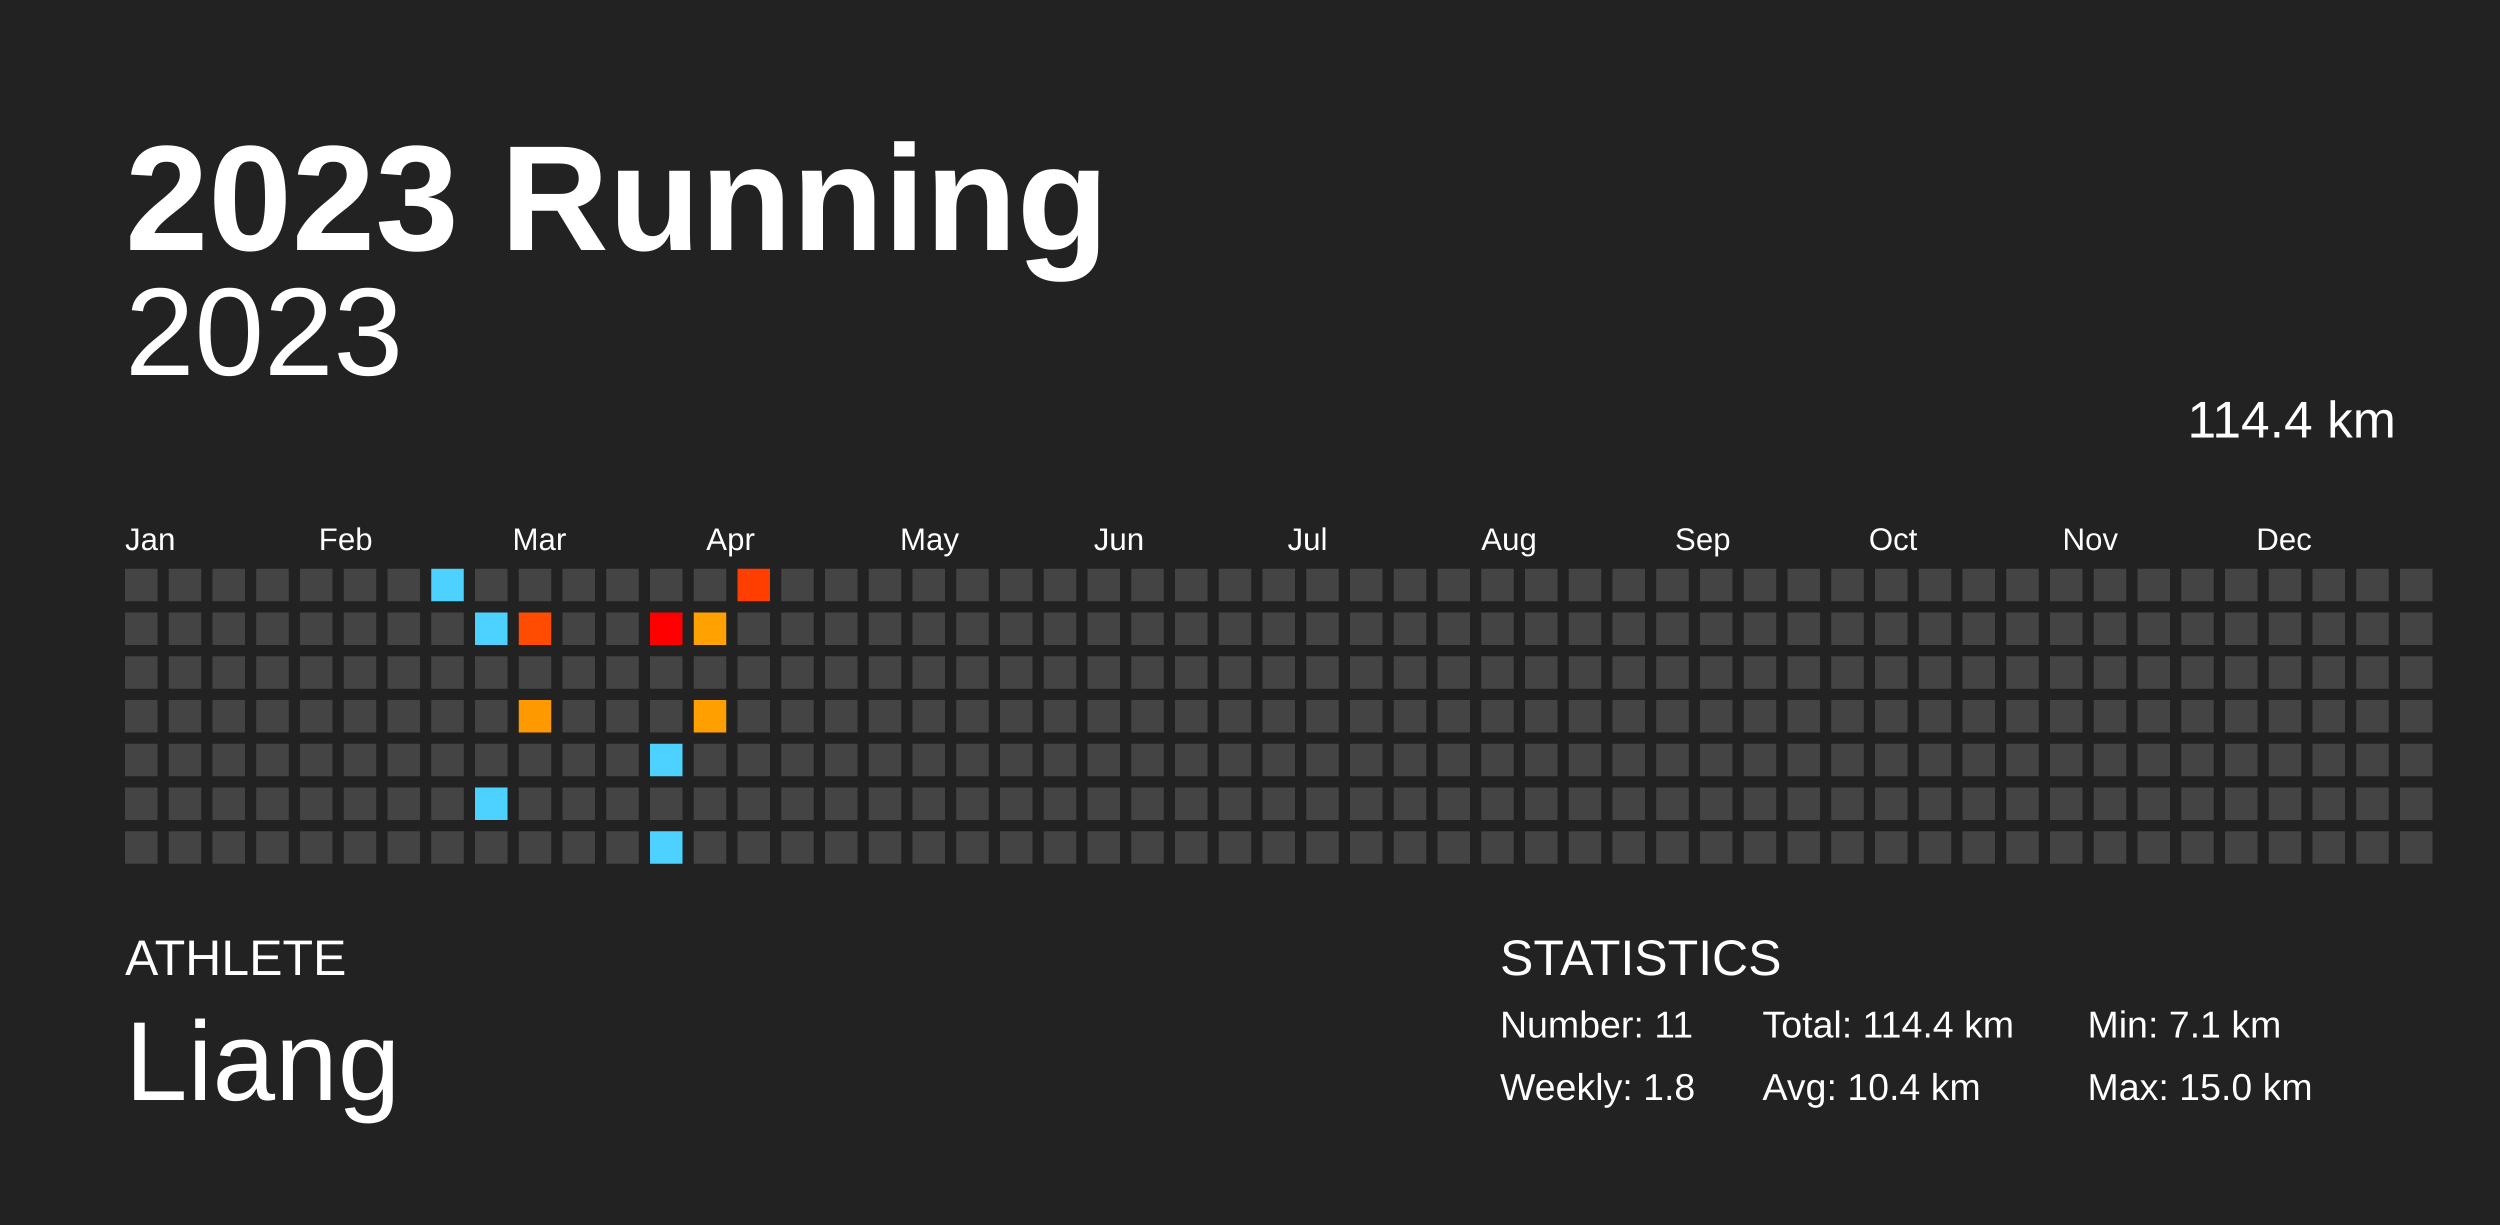
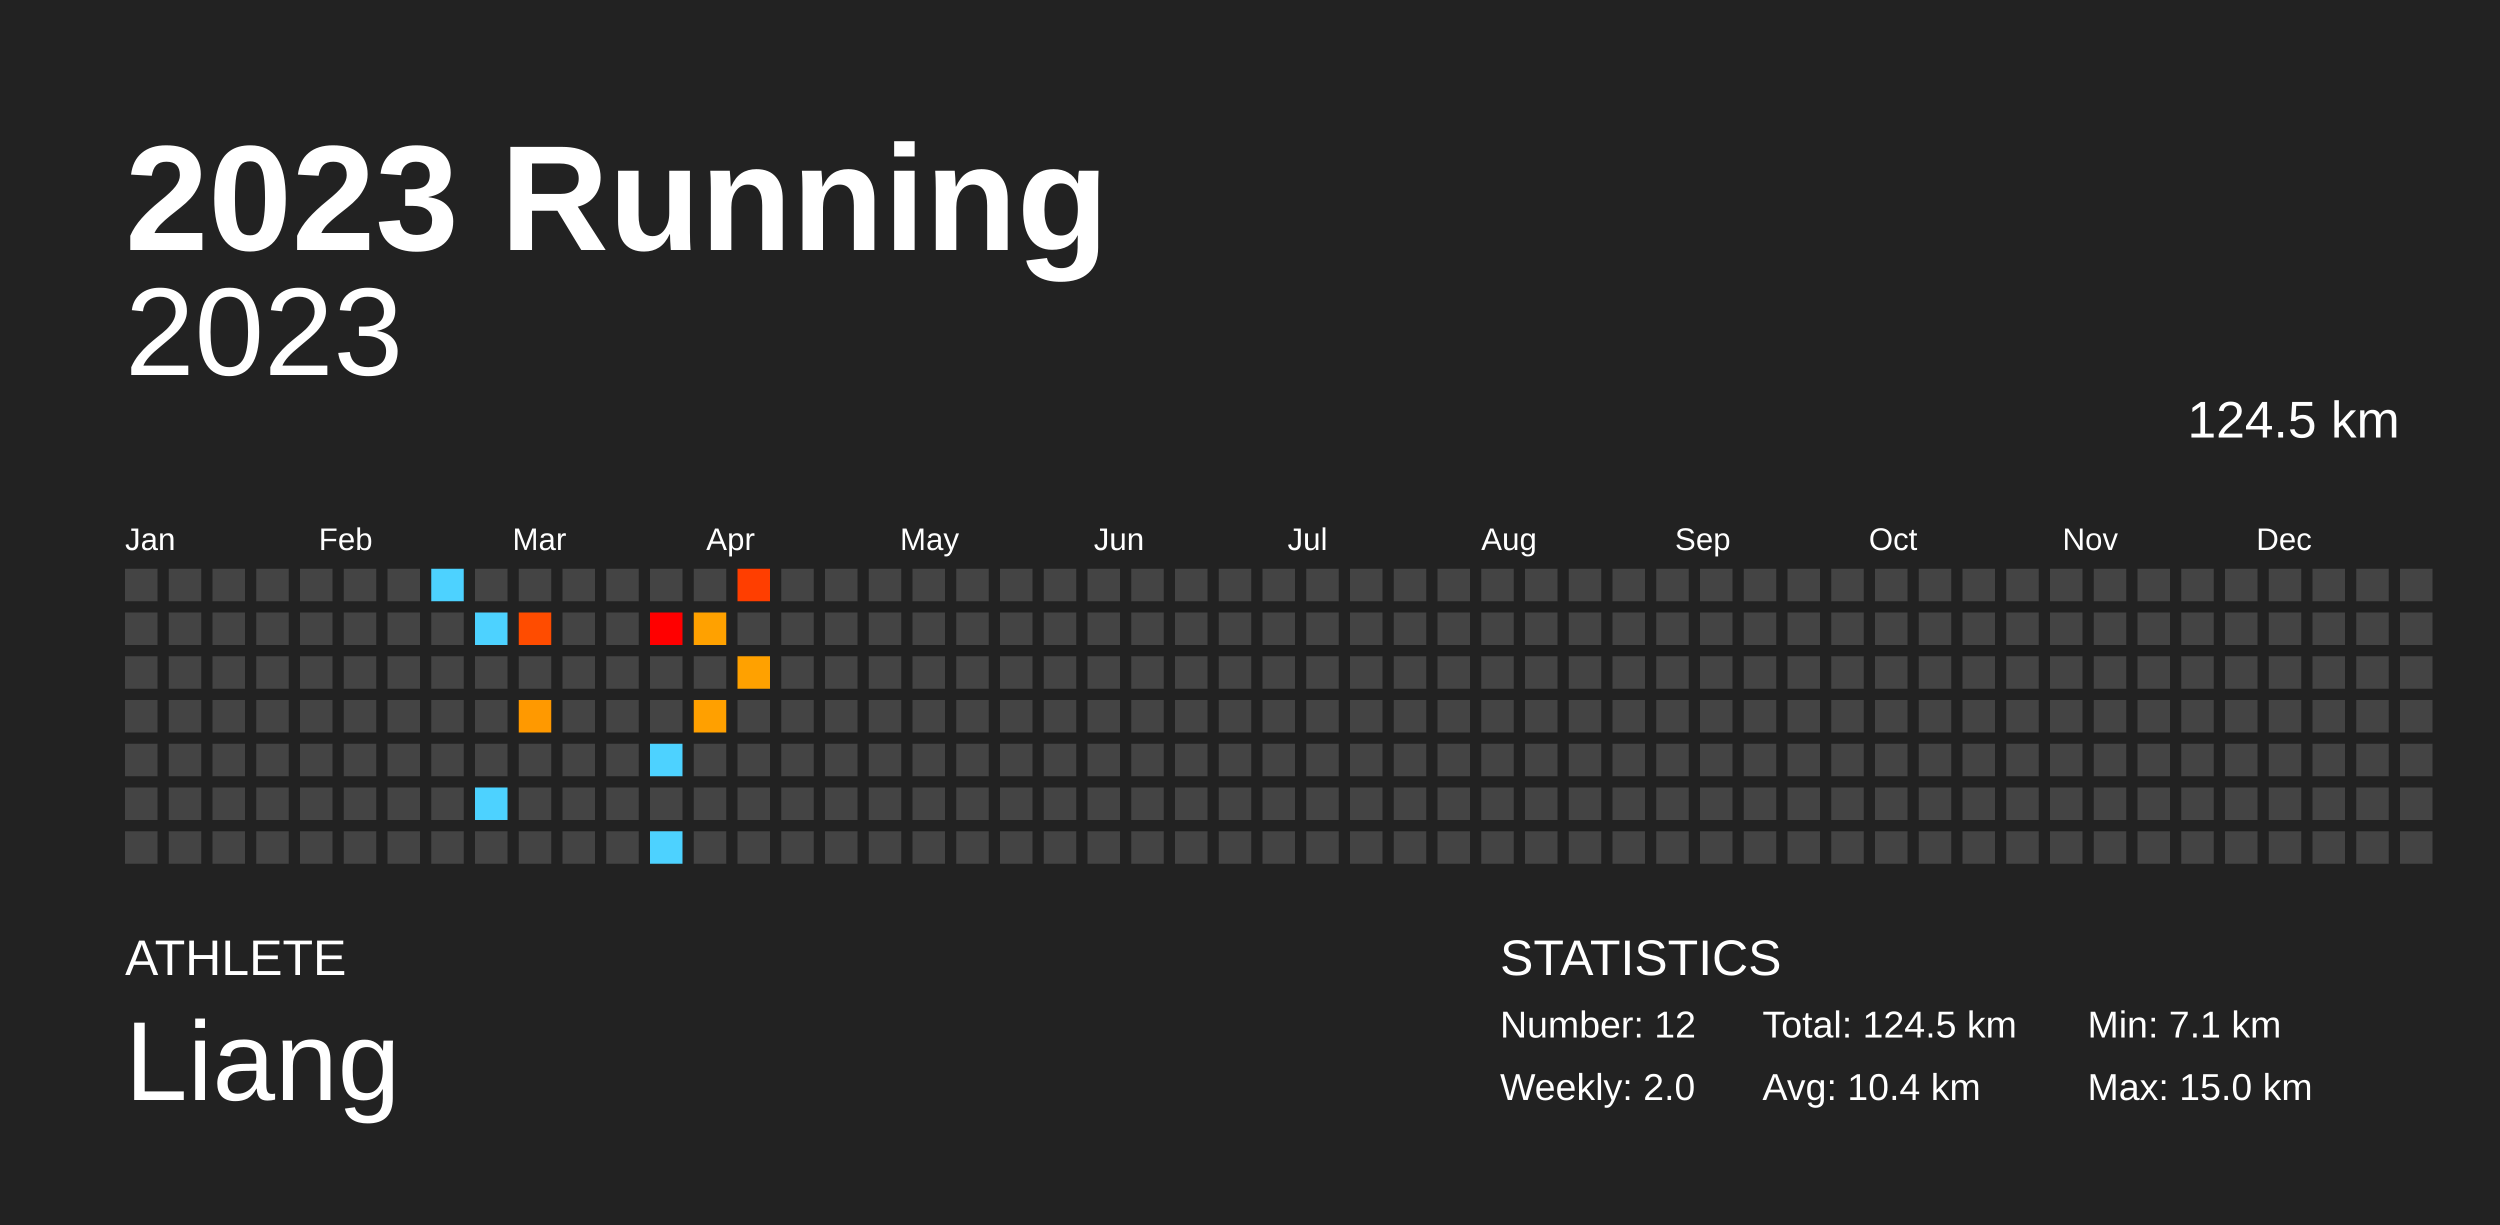
<svg xmlns="http://www.w3.org/2000/svg" baseProfile="full" height="98mm" version="1.1" viewBox="0,0,200,98" width="200mm">
  <defs />
  <rect fill="#222222" height="98" width="200" x="0" y="0" />
  <text fill="#FFFFFF" style="font-size:12px; font-family:Arial; font-weight:bold;" x="10" y="20">2023 Running</text>
  <text fill="#FFFFFF" style="font-size:4px; font-family:Arial" x="10" y="78">ATHLETE</text>
  <text fill="#FFFFFF" style="font-size:9px; font-family:Arial" x="10" y="88">Liang</text>
  <text fill="#FFFFFF" style="font-size:4px; font-family:Arial" x="120" y="78">STATISTICS</text>
-   <text fill="#FFFFFF" style="font-size:3px; font-family:Arial" x="120" y="83">Number: 11</text>
-   <text fill="#FFFFFF" style="font-size:3px; font-family:Arial" x="120" y="88">Weekly: 1.8</text>
-   <text fill="#FFFFFF" style="font-size:3px; font-family:Arial" x="141" y="83">Total: 114.4 km</text>
+   <text fill="#FFFFFF" style="font-size:3px; font-family:Arial" x="120" y="83">Number: 12</text>
+   <text fill="#FFFFFF" style="font-size:3px; font-family:Arial" x="120" y="88">Weekly: 2.0</text>
+   <text fill="#FFFFFF" style="font-size:3px; font-family:Arial" x="141" y="83">Total: 124.5 km</text>
  <text fill="#FFFFFF" style="font-size:3px; font-family:Arial" x="141" y="88">Avg: 10.4 km</text>
  <text fill="#FFFFFF" style="font-size:3px; font-family:Arial" x="167" y="83">Min: 7.1 km</text>
  <text fill="#FFFFFF" style="font-size:3px; font-family:Arial" x="167" y="88">Max: 15.0 km</text>
  <text alignment-baseline="hanging" fill="#FFFFFF" style="font-size:10.0px; font-family:Arial;" x="10" y="30">2023</text>
-   <text alignment-baseline="hanging" fill="#FFFFFF" style="font-size:4.125px; font-family:Arial;" x="175" y="35">114.4 km</text>
+   <text alignment-baseline="hanging" fill="#FFFFFF" style="font-size:4.125px; font-family:Arial;" x="175" y="35">124.5 km</text>
  <text fill="#FFFFFF" style="font-size:2.5px; font-family:Arial" x="10.0" y="44">Jan</text>
  <text fill="#FFFFFF" style="font-size:2.5px; font-family:Arial" x="25.5" y="44">Feb</text>
  <text fill="#FFFFFF" style="font-size:2.5px; font-family:Arial" x="41.0" y="44">Mar</text>
  <text fill="#FFFFFF" style="font-size:2.5px; font-family:Arial" x="56.5" y="44">Apr</text>
  <text fill="#FFFFFF" style="font-size:2.5px; font-family:Arial" x="72.0" y="44">May</text>
  <text fill="#FFFFFF" style="font-size:2.5px; font-family:Arial" x="87.5" y="44">Jun</text>
  <text fill="#FFFFFF" style="font-size:2.5px; font-family:Arial" x="103.0" y="44">Jul</text>
  <text fill="#FFFFFF" style="font-size:2.5px; font-family:Arial" x="118.5" y="44">Aug</text>
  <text fill="#FFFFFF" style="font-size:2.5px; font-family:Arial" x="134.0" y="44">Sep</text>
  <text fill="#FFFFFF" style="font-size:2.5px; font-family:Arial" x="149.5" y="44">Oct</text>
  <text fill="#FFFFFF" style="font-size:2.5px; font-family:Arial" x="165.0" y="44">Nov</text>
  <text fill="#FFFFFF" style="font-size:2.5px; font-family:Arial" x="180.5" y="44">Dec</text>
  <rect fill="#444444" height="2.6" width="2.6" x="10.0" y="45.5" />
  <rect fill="#444444" height="2.6" width="2.6" x="10.0" y="49.0" />
  <rect fill="#444444" height="2.6" width="2.6" x="10.0" y="52.5" />
  <rect fill="#444444" height="2.6" width="2.6" x="10.0" y="56.0" />
  <rect fill="#444444" height="2.6" width="2.6" x="10.0" y="59.5" />
  <rect fill="#444444" height="2.6" width="2.6" x="10.0" y="63.0" />
  <rect fill="#444444" height="2.6" width="2.6" x="10.0" y="66.5" />
  <rect fill="#444444" height="2.6" width="2.6" x="13.5" y="45.5" />
  <rect fill="#444444" height="2.6" width="2.6" x="13.5" y="49.0" />
  <rect fill="#444444" height="2.6" width="2.6" x="13.5" y="52.5" />
  <rect fill="#444444" height="2.6" width="2.6" x="13.5" y="56.0" />
  <rect fill="#444444" height="2.6" width="2.6" x="13.5" y="59.5" />
  <rect fill="#444444" height="2.6" width="2.6" x="13.5" y="63.0" />
  <rect fill="#444444" height="2.6" width="2.6" x="13.5" y="66.5" />
  <rect fill="#444444" height="2.6" width="2.6" x="17.0" y="45.5" />
  <rect fill="#444444" height="2.6" width="2.6" x="17.0" y="49.0" />
  <rect fill="#444444" height="2.6" width="2.6" x="17.0" y="52.5" />
  <rect fill="#444444" height="2.6" width="2.6" x="17.0" y="56.0" />
  <rect fill="#444444" height="2.6" width="2.6" x="17.0" y="59.5" />
  <rect fill="#444444" height="2.6" width="2.6" x="17.0" y="63.0" />
  <rect fill="#444444" height="2.6" width="2.6" x="17.0" y="66.5" />
  <rect fill="#444444" height="2.6" width="2.6" x="20.5" y="45.5" />
  <rect fill="#444444" height="2.6" width="2.6" x="20.5" y="49.0" />
  <rect fill="#444444" height="2.6" width="2.6" x="20.5" y="52.5" />
  <rect fill="#444444" height="2.6" width="2.6" x="20.5" y="56.0" />
  <rect fill="#444444" height="2.6" width="2.6" x="20.5" y="59.5" />
  <rect fill="#444444" height="2.6" width="2.6" x="20.5" y="63.0" />
  <rect fill="#444444" height="2.6" width="2.6" x="20.5" y="66.5" />
  <rect fill="#444444" height="2.6" width="2.6" x="24.0" y="45.5" />
  <rect fill="#444444" height="2.6" width="2.6" x="24.0" y="49.0" />
  <rect fill="#444444" height="2.6" width="2.6" x="24.0" y="52.5" />
  <rect fill="#444444" height="2.6" width="2.6" x="24.0" y="56.0" />
  <rect fill="#444444" height="2.6" width="2.6" x="24.0" y="59.5" />
  <rect fill="#444444" height="2.6" width="2.6" x="24.0" y="63.0" />
  <rect fill="#444444" height="2.6" width="2.6" x="24.0" y="66.5" />
  <rect fill="#444444" height="2.6" width="2.6" x="27.5" y="45.5" />
  <rect fill="#444444" height="2.6" width="2.6" x="27.5" y="49.0" />
  <rect fill="#444444" height="2.6" width="2.6" x="27.5" y="52.5" />
  <rect fill="#444444" height="2.6" width="2.6" x="27.5" y="56.0" />
  <rect fill="#444444" height="2.6" width="2.6" x="27.5" y="59.5" />
  <rect fill="#444444" height="2.6" width="2.6" x="27.5" y="63.0" />
  <rect fill="#444444" height="2.6" width="2.6" x="27.5" y="66.5" />
  <rect fill="#444444" height="2.6" width="2.6" x="31.0" y="45.5" />
  <rect fill="#444444" height="2.6" width="2.6" x="31.0" y="49.0" />
  <rect fill="#444444" height="2.6" width="2.6" x="31.0" y="52.5" />
  <rect fill="#444444" height="2.6" width="2.6" x="31.0" y="56.0" />
  <rect fill="#444444" height="2.6" width="2.6" x="31.0" y="59.5" />
  <rect fill="#444444" height="2.6" width="2.6" x="31.0" y="63.0" />
  <rect fill="#444444" height="2.6" width="2.6" x="31.0" y="66.5" />
  <rect fill="#4dd2ff" height="2.6" width="2.6" x="34.5" y="45.5" />
  <rect fill="#444444" height="2.6" width="2.6" x="34.5" y="49.0" />
  <rect fill="#444444" height="2.6" width="2.6" x="34.5" y="52.5" />
  <rect fill="#444444" height="2.6" width="2.6" x="34.5" y="56.0" />
  <rect fill="#444444" height="2.6" width="2.6" x="34.5" y="59.5" />
  <rect fill="#444444" height="2.6" width="2.6" x="34.5" y="63.0" />
  <rect fill="#444444" height="2.6" width="2.6" x="34.5" y="66.5" />
  <rect fill="#444444" height="2.6" width="2.6" x="38.0" y="45.5" />
  <rect fill="#4dd2ff" height="2.6" width="2.6" x="38.0" y="49.0" />
  <rect fill="#444444" height="2.6" width="2.6" x="38.0" y="52.5" />
  <rect fill="#444444" height="2.6" width="2.6" x="38.0" y="56.0" />
  <rect fill="#444444" height="2.6" width="2.6" x="38.0" y="59.5" />
  <rect fill="#4dd2ff" height="2.6" width="2.6" x="38.0" y="63.0" />
  <rect fill="#444444" height="2.6" width="2.6" x="38.0" y="66.5" />
  <rect fill="#444444" height="2.6" width="2.6" x="41.5" y="45.5" />
  <rect fill="#ff4c00" height="2.6" width="2.6" x="41.5" y="49.0" />
  <rect fill="#444444" height="2.6" width="2.6" x="41.5" y="52.5" />
  <rect fill="#ff9900" height="2.6" width="2.6" x="41.5" y="56.0" />
  <rect fill="#444444" height="2.6" width="2.6" x="41.5" y="59.5" />
  <rect fill="#444444" height="2.6" width="2.6" x="41.5" y="63.0" />
  <rect fill="#444444" height="2.6" width="2.6" x="41.5" y="66.5" />
  <rect fill="#444444" height="2.6" width="2.6" x="45.0" y="45.5" />
  <rect fill="#444444" height="2.6" width="2.6" x="45.0" y="49.0" />
  <rect fill="#444444" height="2.6" width="2.6" x="45.0" y="52.5" />
  <rect fill="#444444" height="2.6" width="2.6" x="45.0" y="56.0" />
  <rect fill="#444444" height="2.6" width="2.6" x="45.0" y="59.5" />
  <rect fill="#444444" height="2.6" width="2.6" x="45.0" y="63.0" />
  <rect fill="#444444" height="2.6" width="2.6" x="45.0" y="66.5" />
  <rect fill="#444444" height="2.6" width="2.6" x="48.5" y="45.5" />
  <rect fill="#444444" height="2.6" width="2.6" x="48.5" y="49.0" />
  <rect fill="#444444" height="2.6" width="2.6" x="48.5" y="52.5" />
  <rect fill="#444444" height="2.6" width="2.6" x="48.5" y="56.0" />
  <rect fill="#444444" height="2.6" width="2.6" x="48.5" y="59.5" />
  <rect fill="#444444" height="2.6" width="2.6" x="48.5" y="63.0" />
  <rect fill="#444444" height="2.6" width="2.6" x="48.5" y="66.5" />
  <rect fill="#444444" height="2.6" width="2.6" x="52.0" y="45.5" />
  <rect fill="#ff0000" height="2.6" width="2.6" x="52.0" y="49.0" />
  <rect fill="#444444" height="2.6" width="2.6" x="52.0" y="52.5" />
  <rect fill="#444444" height="2.6" width="2.6" x="52.0" y="56.0" />
  <rect fill="#4dd2ff" height="2.6" width="2.6" x="52.0" y="59.5" />
  <rect fill="#444444" height="2.6" width="2.6" x="52.0" y="63.0" />
  <rect fill="#4dd2ff" height="2.6" width="2.6" x="52.0" y="66.5" />
  <rect fill="#444444" height="2.6" width="2.6" x="55.5" y="45.5" />
  <rect fill="#ffa100" height="2.6" width="2.6" x="55.5" y="49.0" />
  <rect fill="#444444" height="2.6" width="2.6" x="55.5" y="52.5" />
  <rect fill="#ffa000" height="2.6" width="2.6" x="55.5" y="56.0" />
  <rect fill="#444444" height="2.6" width="2.6" x="55.5" y="59.5" />
  <rect fill="#444444" height="2.6" width="2.6" x="55.5" y="63.0" />
  <rect fill="#444444" height="2.6" width="2.6" x="55.5" y="66.5" />
  <rect fill="#ff3e00" height="2.6" width="2.6" x="59.0" y="45.5" />
  <rect fill="#444444" height="2.6" width="2.6" x="59.0" y="49.0" />
-   <rect fill="#444444" height="2.6" width="2.6" x="59.0" y="52.5" />
+   <rect fill="#ffa100" height="2.6" width="2.6" x="59.0" y="52.5" />
  <rect fill="#444444" height="2.6" width="2.6" x="59.0" y="56.0" />
  <rect fill="#444444" height="2.6" width="2.6" x="59.0" y="59.5" />
  <rect fill="#444444" height="2.6" width="2.6" x="59.0" y="63.0" />
  <rect fill="#444444" height="2.6" width="2.6" x="59.0" y="66.5" />
  <rect fill="#444444" height="2.6" width="2.6" x="62.5" y="45.5" />
  <rect fill="#444444" height="2.6" width="2.6" x="62.5" y="49.0" />
  <rect fill="#444444" height="2.6" width="2.6" x="62.5" y="52.5" />
  <rect fill="#444444" height="2.6" width="2.6" x="62.5" y="56.0" />
  <rect fill="#444444" height="2.6" width="2.6" x="62.5" y="59.5" />
  <rect fill="#444444" height="2.6" width="2.6" x="62.5" y="63.0" />
  <rect fill="#444444" height="2.6" width="2.6" x="62.5" y="66.5" />
  <rect fill="#444444" height="2.6" width="2.6" x="66.0" y="45.5" />
  <rect fill="#444444" height="2.6" width="2.6" x="66.0" y="49.0" />
  <rect fill="#444444" height="2.6" width="2.6" x="66.0" y="52.5" />
  <rect fill="#444444" height="2.6" width="2.6" x="66.0" y="56.0" />
  <rect fill="#444444" height="2.6" width="2.6" x="66.0" y="59.5" />
  <rect fill="#444444" height="2.6" width="2.6" x="66.0" y="63.0" />
  <rect fill="#444444" height="2.6" width="2.6" x="66.0" y="66.5" />
  <rect fill="#444444" height="2.6" width="2.6" x="69.5" y="45.5" />
  <rect fill="#444444" height="2.6" width="2.6" x="69.5" y="49.0" />
  <rect fill="#444444" height="2.6" width="2.6" x="69.5" y="52.5" />
  <rect fill="#444444" height="2.6" width="2.6" x="69.5" y="56.0" />
  <rect fill="#444444" height="2.6" width="2.6" x="69.5" y="59.5" />
  <rect fill="#444444" height="2.6" width="2.6" x="69.5" y="63.0" />
  <rect fill="#444444" height="2.6" width="2.6" x="69.5" y="66.5" />
  <rect fill="#444444" height="2.6" width="2.6" x="73.0" y="45.5" />
  <rect fill="#444444" height="2.6" width="2.6" x="73.0" y="49.0" />
  <rect fill="#444444" height="2.6" width="2.6" x="73.0" y="52.5" />
  <rect fill="#444444" height="2.6" width="2.6" x="73.0" y="56.0" />
  <rect fill="#444444" height="2.6" width="2.6" x="73.0" y="59.5" />
  <rect fill="#444444" height="2.6" width="2.6" x="73.0" y="63.0" />
  <rect fill="#444444" height="2.6" width="2.6" x="73.0" y="66.5" />
  <rect fill="#444444" height="2.6" width="2.6" x="76.5" y="45.5" />
  <rect fill="#444444" height="2.6" width="2.6" x="76.5" y="49.0" />
  <rect fill="#444444" height="2.6" width="2.6" x="76.5" y="52.5" />
  <rect fill="#444444" height="2.6" width="2.6" x="76.5" y="56.0" />
  <rect fill="#444444" height="2.6" width="2.6" x="76.5" y="59.5" />
  <rect fill="#444444" height="2.6" width="2.6" x="76.5" y="63.0" />
  <rect fill="#444444" height="2.6" width="2.6" x="76.5" y="66.5" />
  <rect fill="#444444" height="2.6" width="2.6" x="80.0" y="45.5" />
  <rect fill="#444444" height="2.6" width="2.6" x="80.0" y="49.0" />
  <rect fill="#444444" height="2.6" width="2.6" x="80.0" y="52.5" />
  <rect fill="#444444" height="2.6" width="2.6" x="80.0" y="56.0" />
  <rect fill="#444444" height="2.6" width="2.6" x="80.0" y="59.5" />
  <rect fill="#444444" height="2.6" width="2.6" x="80.0" y="63.0" />
  <rect fill="#444444" height="2.6" width="2.6" x="80.0" y="66.5" />
  <rect fill="#444444" height="2.6" width="2.6" x="83.5" y="45.5" />
  <rect fill="#444444" height="2.6" width="2.6" x="83.5" y="49.0" />
  <rect fill="#444444" height="2.6" width="2.6" x="83.5" y="52.5" />
  <rect fill="#444444" height="2.6" width="2.6" x="83.5" y="56.0" />
  <rect fill="#444444" height="2.6" width="2.6" x="83.5" y="59.5" />
  <rect fill="#444444" height="2.6" width="2.6" x="83.5" y="63.0" />
  <rect fill="#444444" height="2.6" width="2.6" x="83.5" y="66.5" />
  <rect fill="#444444" height="2.6" width="2.6" x="87.0" y="45.5" />
  <rect fill="#444444" height="2.6" width="2.6" x="87.0" y="49.0" />
  <rect fill="#444444" height="2.6" width="2.6" x="87.0" y="52.5" />
  <rect fill="#444444" height="2.6" width="2.6" x="87.0" y="56.0" />
  <rect fill="#444444" height="2.6" width="2.6" x="87.0" y="59.5" />
  <rect fill="#444444" height="2.6" width="2.6" x="87.0" y="63.0" />
  <rect fill="#444444" height="2.6" width="2.6" x="87.0" y="66.5" />
  <rect fill="#444444" height="2.6" width="2.6" x="90.5" y="45.5" />
  <rect fill="#444444" height="2.6" width="2.6" x="90.5" y="49.0" />
  <rect fill="#444444" height="2.6" width="2.6" x="90.5" y="52.5" />
  <rect fill="#444444" height="2.6" width="2.6" x="90.5" y="56.0" />
  <rect fill="#444444" height="2.6" width="2.6" x="90.5" y="59.5" />
  <rect fill="#444444" height="2.6" width="2.6" x="90.5" y="63.0" />
  <rect fill="#444444" height="2.6" width="2.6" x="90.5" y="66.5" />
  <rect fill="#444444" height="2.6" width="2.6" x="94.0" y="45.5" />
  <rect fill="#444444" height="2.6" width="2.6" x="94.0" y="49.0" />
  <rect fill="#444444" height="2.6" width="2.6" x="94.0" y="52.5" />
  <rect fill="#444444" height="2.6" width="2.6" x="94.0" y="56.0" />
  <rect fill="#444444" height="2.6" width="2.6" x="94.0" y="59.5" />
  <rect fill="#444444" height="2.6" width="2.6" x="94.0" y="63.0" />
  <rect fill="#444444" height="2.6" width="2.6" x="94.0" y="66.5" />
  <rect fill="#444444" height="2.6" width="2.6" x="97.5" y="45.5" />
  <rect fill="#444444" height="2.6" width="2.6" x="97.5" y="49.0" />
  <rect fill="#444444" height="2.6" width="2.6" x="97.5" y="52.5" />
  <rect fill="#444444" height="2.6" width="2.6" x="97.5" y="56.0" />
  <rect fill="#444444" height="2.6" width="2.6" x="97.5" y="59.5" />
  <rect fill="#444444" height="2.6" width="2.6" x="97.5" y="63.0" />
  <rect fill="#444444" height="2.6" width="2.6" x="97.5" y="66.5" />
  <rect fill="#444444" height="2.6" width="2.6" x="101.0" y="45.5" />
  <rect fill="#444444" height="2.6" width="2.6" x="101.0" y="49.0" />
  <rect fill="#444444" height="2.6" width="2.6" x="101.0" y="52.5" />
  <rect fill="#444444" height="2.6" width="2.6" x="101.0" y="56.0" />
  <rect fill="#444444" height="2.6" width="2.6" x="101.0" y="59.5" />
  <rect fill="#444444" height="2.6" width="2.6" x="101.0" y="63.0" />
  <rect fill="#444444" height="2.6" width="2.6" x="101.0" y="66.5" />
  <rect fill="#444444" height="2.6" width="2.6" x="104.5" y="45.5" />
  <rect fill="#444444" height="2.6" width="2.6" x="104.5" y="49.0" />
  <rect fill="#444444" height="2.6" width="2.6" x="104.5" y="52.5" />
  <rect fill="#444444" height="2.6" width="2.6" x="104.5" y="56.0" />
  <rect fill="#444444" height="2.6" width="2.6" x="104.5" y="59.5" />
  <rect fill="#444444" height="2.6" width="2.6" x="104.5" y="63.0" />
  <rect fill="#444444" height="2.6" width="2.6" x="104.5" y="66.5" />
  <rect fill="#444444" height="2.6" width="2.6" x="108.0" y="45.5" />
  <rect fill="#444444" height="2.6" width="2.6" x="108.0" y="49.0" />
  <rect fill="#444444" height="2.6" width="2.6" x="108.0" y="52.5" />
  <rect fill="#444444" height="2.6" width="2.6" x="108.0" y="56.0" />
  <rect fill="#444444" height="2.6" width="2.6" x="108.0" y="59.5" />
  <rect fill="#444444" height="2.6" width="2.6" x="108.0" y="63.0" />
  <rect fill="#444444" height="2.6" width="2.6" x="108.0" y="66.5" />
  <rect fill="#444444" height="2.6" width="2.6" x="111.5" y="45.5" />
  <rect fill="#444444" height="2.6" width="2.6" x="111.5" y="49.0" />
  <rect fill="#444444" height="2.6" width="2.6" x="111.5" y="52.5" />
  <rect fill="#444444" height="2.6" width="2.6" x="111.5" y="56.0" />
  <rect fill="#444444" height="2.6" width="2.6" x="111.5" y="59.5" />
  <rect fill="#444444" height="2.6" width="2.6" x="111.5" y="63.0" />
  <rect fill="#444444" height="2.6" width="2.6" x="111.5" y="66.5" />
  <rect fill="#444444" height="2.6" width="2.6" x="115.0" y="45.5" />
  <rect fill="#444444" height="2.6" width="2.6" x="115.0" y="49.0" />
  <rect fill="#444444" height="2.6" width="2.6" x="115.0" y="52.5" />
  <rect fill="#444444" height="2.6" width="2.6" x="115.0" y="56.0" />
  <rect fill="#444444" height="2.6" width="2.6" x="115.0" y="59.5" />
  <rect fill="#444444" height="2.6" width="2.6" x="115.0" y="63.0" />
  <rect fill="#444444" height="2.6" width="2.6" x="115.0" y="66.5" />
  <rect fill="#444444" height="2.6" width="2.6" x="118.5" y="45.5" />
  <rect fill="#444444" height="2.6" width="2.6" x="118.5" y="49.0" />
  <rect fill="#444444" height="2.6" width="2.6" x="118.5" y="52.5" />
  <rect fill="#444444" height="2.6" width="2.6" x="118.5" y="56.0" />
  <rect fill="#444444" height="2.6" width="2.6" x="118.5" y="59.5" />
  <rect fill="#444444" height="2.6" width="2.6" x="118.5" y="63.0" />
  <rect fill="#444444" height="2.6" width="2.6" x="118.5" y="66.5" />
  <rect fill="#444444" height="2.6" width="2.6" x="122.0" y="45.5" />
  <rect fill="#444444" height="2.6" width="2.6" x="122.0" y="49.0" />
  <rect fill="#444444" height="2.6" width="2.6" x="122.0" y="52.5" />
  <rect fill="#444444" height="2.6" width="2.6" x="122.0" y="56.0" />
  <rect fill="#444444" height="2.6" width="2.6" x="122.0" y="59.5" />
  <rect fill="#444444" height="2.6" width="2.6" x="122.0" y="63.0" />
  <rect fill="#444444" height="2.6" width="2.6" x="122.0" y="66.5" />
  <rect fill="#444444" height="2.6" width="2.6" x="125.5" y="45.5" />
  <rect fill="#444444" height="2.6" width="2.6" x="125.5" y="49.0" />
  <rect fill="#444444" height="2.6" width="2.6" x="125.5" y="52.5" />
  <rect fill="#444444" height="2.6" width="2.6" x="125.5" y="56.0" />
  <rect fill="#444444" height="2.6" width="2.6" x="125.5" y="59.5" />
  <rect fill="#444444" height="2.6" width="2.6" x="125.5" y="63.0" />
  <rect fill="#444444" height="2.6" width="2.6" x="125.5" y="66.5" />
  <rect fill="#444444" height="2.6" width="2.6" x="129.0" y="45.5" />
  <rect fill="#444444" height="2.6" width="2.6" x="129.0" y="49.0" />
  <rect fill="#444444" height="2.6" width="2.6" x="129.0" y="52.5" />
  <rect fill="#444444" height="2.6" width="2.6" x="129.0" y="56.0" />
  <rect fill="#444444" height="2.6" width="2.6" x="129.0" y="59.5" />
  <rect fill="#444444" height="2.6" width="2.6" x="129.0" y="63.0" />
  <rect fill="#444444" height="2.6" width="2.6" x="129.0" y="66.5" />
  <rect fill="#444444" height="2.6" width="2.6" x="132.5" y="45.5" />
  <rect fill="#444444" height="2.6" width="2.6" x="132.5" y="49.0" />
  <rect fill="#444444" height="2.6" width="2.6" x="132.5" y="52.5" />
  <rect fill="#444444" height="2.6" width="2.6" x="132.5" y="56.0" />
  <rect fill="#444444" height="2.6" width="2.6" x="132.5" y="59.5" />
  <rect fill="#444444" height="2.6" width="2.6" x="132.5" y="63.0" />
  <rect fill="#444444" height="2.6" width="2.6" x="132.5" y="66.5" />
  <rect fill="#444444" height="2.6" width="2.6" x="136.0" y="45.5" />
  <rect fill="#444444" height="2.6" width="2.6" x="136.0" y="49.0" />
  <rect fill="#444444" height="2.6" width="2.6" x="136.0" y="52.5" />
  <rect fill="#444444" height="2.6" width="2.6" x="136.0" y="56.0" />
  <rect fill="#444444" height="2.6" width="2.6" x="136.0" y="59.5" />
  <rect fill="#444444" height="2.6" width="2.6" x="136.0" y="63.0" />
  <rect fill="#444444" height="2.6" width="2.6" x="136.0" y="66.5" />
  <rect fill="#444444" height="2.6" width="2.6" x="139.5" y="45.5" />
  <rect fill="#444444" height="2.6" width="2.6" x="139.5" y="49.0" />
  <rect fill="#444444" height="2.6" width="2.6" x="139.5" y="52.5" />
  <rect fill="#444444" height="2.6" width="2.6" x="139.5" y="56.0" />
  <rect fill="#444444" height="2.6" width="2.6" x="139.5" y="59.5" />
  <rect fill="#444444" height="2.6" width="2.6" x="139.5" y="63.0" />
  <rect fill="#444444" height="2.6" width="2.6" x="139.5" y="66.5" />
  <rect fill="#444444" height="2.6" width="2.6" x="143.0" y="45.5" />
  <rect fill="#444444" height="2.6" width="2.6" x="143.0" y="49.0" />
  <rect fill="#444444" height="2.6" width="2.6" x="143.0" y="52.5" />
  <rect fill="#444444" height="2.6" width="2.6" x="143.0" y="56.0" />
  <rect fill="#444444" height="2.6" width="2.6" x="143.0" y="59.5" />
  <rect fill="#444444" height="2.6" width="2.6" x="143.0" y="63.0" />
  <rect fill="#444444" height="2.6" width="2.6" x="143.0" y="66.5" />
  <rect fill="#444444" height="2.6" width="2.6" x="146.5" y="45.5" />
  <rect fill="#444444" height="2.6" width="2.6" x="146.5" y="49.0" />
  <rect fill="#444444" height="2.6" width="2.6" x="146.5" y="52.5" />
  <rect fill="#444444" height="2.6" width="2.6" x="146.5" y="56.0" />
  <rect fill="#444444" height="2.6" width="2.6" x="146.5" y="59.5" />
  <rect fill="#444444" height="2.6" width="2.6" x="146.5" y="63.0" />
  <rect fill="#444444" height="2.6" width="2.6" x="146.5" y="66.5" />
  <rect fill="#444444" height="2.6" width="2.6" x="150.0" y="45.5" />
  <rect fill="#444444" height="2.6" width="2.6" x="150.0" y="49.0" />
  <rect fill="#444444" height="2.6" width="2.6" x="150.0" y="52.5" />
  <rect fill="#444444" height="2.6" width="2.6" x="150.0" y="56.0" />
  <rect fill="#444444" height="2.6" width="2.6" x="150.0" y="59.5" />
  <rect fill="#444444" height="2.6" width="2.6" x="150.0" y="63.0" />
  <rect fill="#444444" height="2.6" width="2.6" x="150.0" y="66.5" />
  <rect fill="#444444" height="2.6" width="2.6" x="153.5" y="45.5" />
  <rect fill="#444444" height="2.6" width="2.6" x="153.5" y="49.0" />
  <rect fill="#444444" height="2.6" width="2.6" x="153.5" y="52.5" />
  <rect fill="#444444" height="2.6" width="2.6" x="153.5" y="56.0" />
  <rect fill="#444444" height="2.6" width="2.6" x="153.5" y="59.5" />
  <rect fill="#444444" height="2.6" width="2.6" x="153.5" y="63.0" />
  <rect fill="#444444" height="2.6" width="2.6" x="153.5" y="66.5" />
  <rect fill="#444444" height="2.6" width="2.6" x="157.0" y="45.5" />
  <rect fill="#444444" height="2.6" width="2.6" x="157.0" y="49.0" />
  <rect fill="#444444" height="2.6" width="2.6" x="157.0" y="52.5" />
  <rect fill="#444444" height="2.6" width="2.6" x="157.0" y="56.0" />
  <rect fill="#444444" height="2.6" width="2.6" x="157.0" y="59.5" />
  <rect fill="#444444" height="2.6" width="2.6" x="157.0" y="63.0" />
  <rect fill="#444444" height="2.6" width="2.6" x="157.0" y="66.5" />
  <rect fill="#444444" height="2.6" width="2.6" x="160.5" y="45.5" />
  <rect fill="#444444" height="2.6" width="2.6" x="160.5" y="49.0" />
  <rect fill="#444444" height="2.6" width="2.6" x="160.5" y="52.5" />
  <rect fill="#444444" height="2.6" width="2.6" x="160.5" y="56.0" />
  <rect fill="#444444" height="2.6" width="2.6" x="160.5" y="59.5" />
  <rect fill="#444444" height="2.6" width="2.6" x="160.5" y="63.0" />
  <rect fill="#444444" height="2.6" width="2.6" x="160.5" y="66.5" />
  <rect fill="#444444" height="2.6" width="2.6" x="164.0" y="45.5" />
  <rect fill="#444444" height="2.6" width="2.6" x="164.0" y="49.0" />
  <rect fill="#444444" height="2.6" width="2.6" x="164.0" y="52.5" />
  <rect fill="#444444" height="2.6" width="2.6" x="164.0" y="56.0" />
  <rect fill="#444444" height="2.6" width="2.6" x="164.0" y="59.5" />
  <rect fill="#444444" height="2.6" width="2.6" x="164.0" y="63.0" />
  <rect fill="#444444" height="2.6" width="2.6" x="164.0" y="66.5" />
  <rect fill="#444444" height="2.6" width="2.6" x="167.5" y="45.5" />
  <rect fill="#444444" height="2.6" width="2.6" x="167.5" y="49.0" />
  <rect fill="#444444" height="2.6" width="2.6" x="167.5" y="52.5" />
  <rect fill="#444444" height="2.6" width="2.6" x="167.5" y="56.0" />
  <rect fill="#444444" height="2.6" width="2.6" x="167.5" y="59.5" />
  <rect fill="#444444" height="2.6" width="2.6" x="167.5" y="63.0" />
  <rect fill="#444444" height="2.6" width="2.6" x="167.5" y="66.5" />
  <rect fill="#444444" height="2.6" width="2.6" x="171.0" y="45.5" />
  <rect fill="#444444" height="2.6" width="2.6" x="171.0" y="49.0" />
  <rect fill="#444444" height="2.6" width="2.6" x="171.0" y="52.5" />
  <rect fill="#444444" height="2.6" width="2.6" x="171.0" y="56.0" />
  <rect fill="#444444" height="2.6" width="2.6" x="171.0" y="59.5" />
  <rect fill="#444444" height="2.6" width="2.6" x="171.0" y="63.0" />
  <rect fill="#444444" height="2.6" width="2.6" x="171.0" y="66.5" />
  <rect fill="#444444" height="2.6" width="2.6" x="174.5" y="45.5" />
  <rect fill="#444444" height="2.6" width="2.6" x="174.5" y="49.0" />
  <rect fill="#444444" height="2.6" width="2.6" x="174.5" y="52.5" />
  <rect fill="#444444" height="2.6" width="2.6" x="174.5" y="56.0" />
  <rect fill="#444444" height="2.6" width="2.6" x="174.5" y="59.5" />
  <rect fill="#444444" height="2.6" width="2.6" x="174.5" y="63.0" />
  <rect fill="#444444" height="2.6" width="2.6" x="174.5" y="66.5" />
  <rect fill="#444444" height="2.6" width="2.6" x="178.0" y="45.5" />
  <rect fill="#444444" height="2.6" width="2.6" x="178.0" y="49.0" />
  <rect fill="#444444" height="2.6" width="2.6" x="178.0" y="52.5" />
  <rect fill="#444444" height="2.6" width="2.6" x="178.0" y="56.0" />
  <rect fill="#444444" height="2.6" width="2.6" x="178.0" y="59.5" />
  <rect fill="#444444" height="2.6" width="2.6" x="178.0" y="63.0" />
  <rect fill="#444444" height="2.6" width="2.6" x="178.0" y="66.5" />
  <rect fill="#444444" height="2.6" width="2.6" x="181.5" y="45.5" />
  <rect fill="#444444" height="2.6" width="2.6" x="181.5" y="49.0" />
  <rect fill="#444444" height="2.6" width="2.6" x="181.5" y="52.5" />
  <rect fill="#444444" height="2.6" width="2.6" x="181.5" y="56.0" />
  <rect fill="#444444" height="2.6" width="2.6" x="181.5" y="59.5" />
  <rect fill="#444444" height="2.6" width="2.6" x="181.5" y="63.0" />
  <rect fill="#444444" height="2.6" width="2.6" x="181.5" y="66.5" />
  <rect fill="#444444" height="2.6" width="2.6" x="185.0" y="45.5" />
  <rect fill="#444444" height="2.6" width="2.6" x="185.0" y="49.0" />
  <rect fill="#444444" height="2.6" width="2.6" x="185.0" y="52.5" />
  <rect fill="#444444" height="2.6" width="2.6" x="185.0" y="56.0" />
  <rect fill="#444444" height="2.6" width="2.6" x="185.0" y="59.5" />
  <rect fill="#444444" height="2.6" width="2.6" x="185.0" y="63.0" />
  <rect fill="#444444" height="2.6" width="2.6" x="185.0" y="66.5" />
  <rect fill="#444444" height="2.6" width="2.6" x="188.5" y="45.5" />
  <rect fill="#444444" height="2.6" width="2.6" x="188.5" y="49.0" />
  <rect fill="#444444" height="2.6" width="2.6" x="188.5" y="52.5" />
  <rect fill="#444444" height="2.6" width="2.6" x="188.5" y="56.0" />
  <rect fill="#444444" height="2.6" width="2.6" x="188.5" y="59.5" />
  <rect fill="#444444" height="2.6" width="2.6" x="188.5" y="63.0" />
  <rect fill="#444444" height="2.6" width="2.6" x="188.5" y="66.5" />
  <rect fill="#444444" height="2.6" width="2.6" x="192.0" y="45.5" />
  <rect fill="#444444" height="2.6" width="2.6" x="192.0" y="49.0" />
  <rect fill="#444444" height="2.6" width="2.6" x="192.0" y="52.5" />
  <rect fill="#444444" height="2.6" width="2.6" x="192.0" y="56.0" />
  <rect fill="#444444" height="2.6" width="2.6" x="192.0" y="59.5" />
  <rect fill="#444444" height="2.6" width="2.6" x="192.0" y="63.0" />
  <rect fill="#444444" height="2.6" width="2.6" x="192.0" y="66.5" />
</svg>
